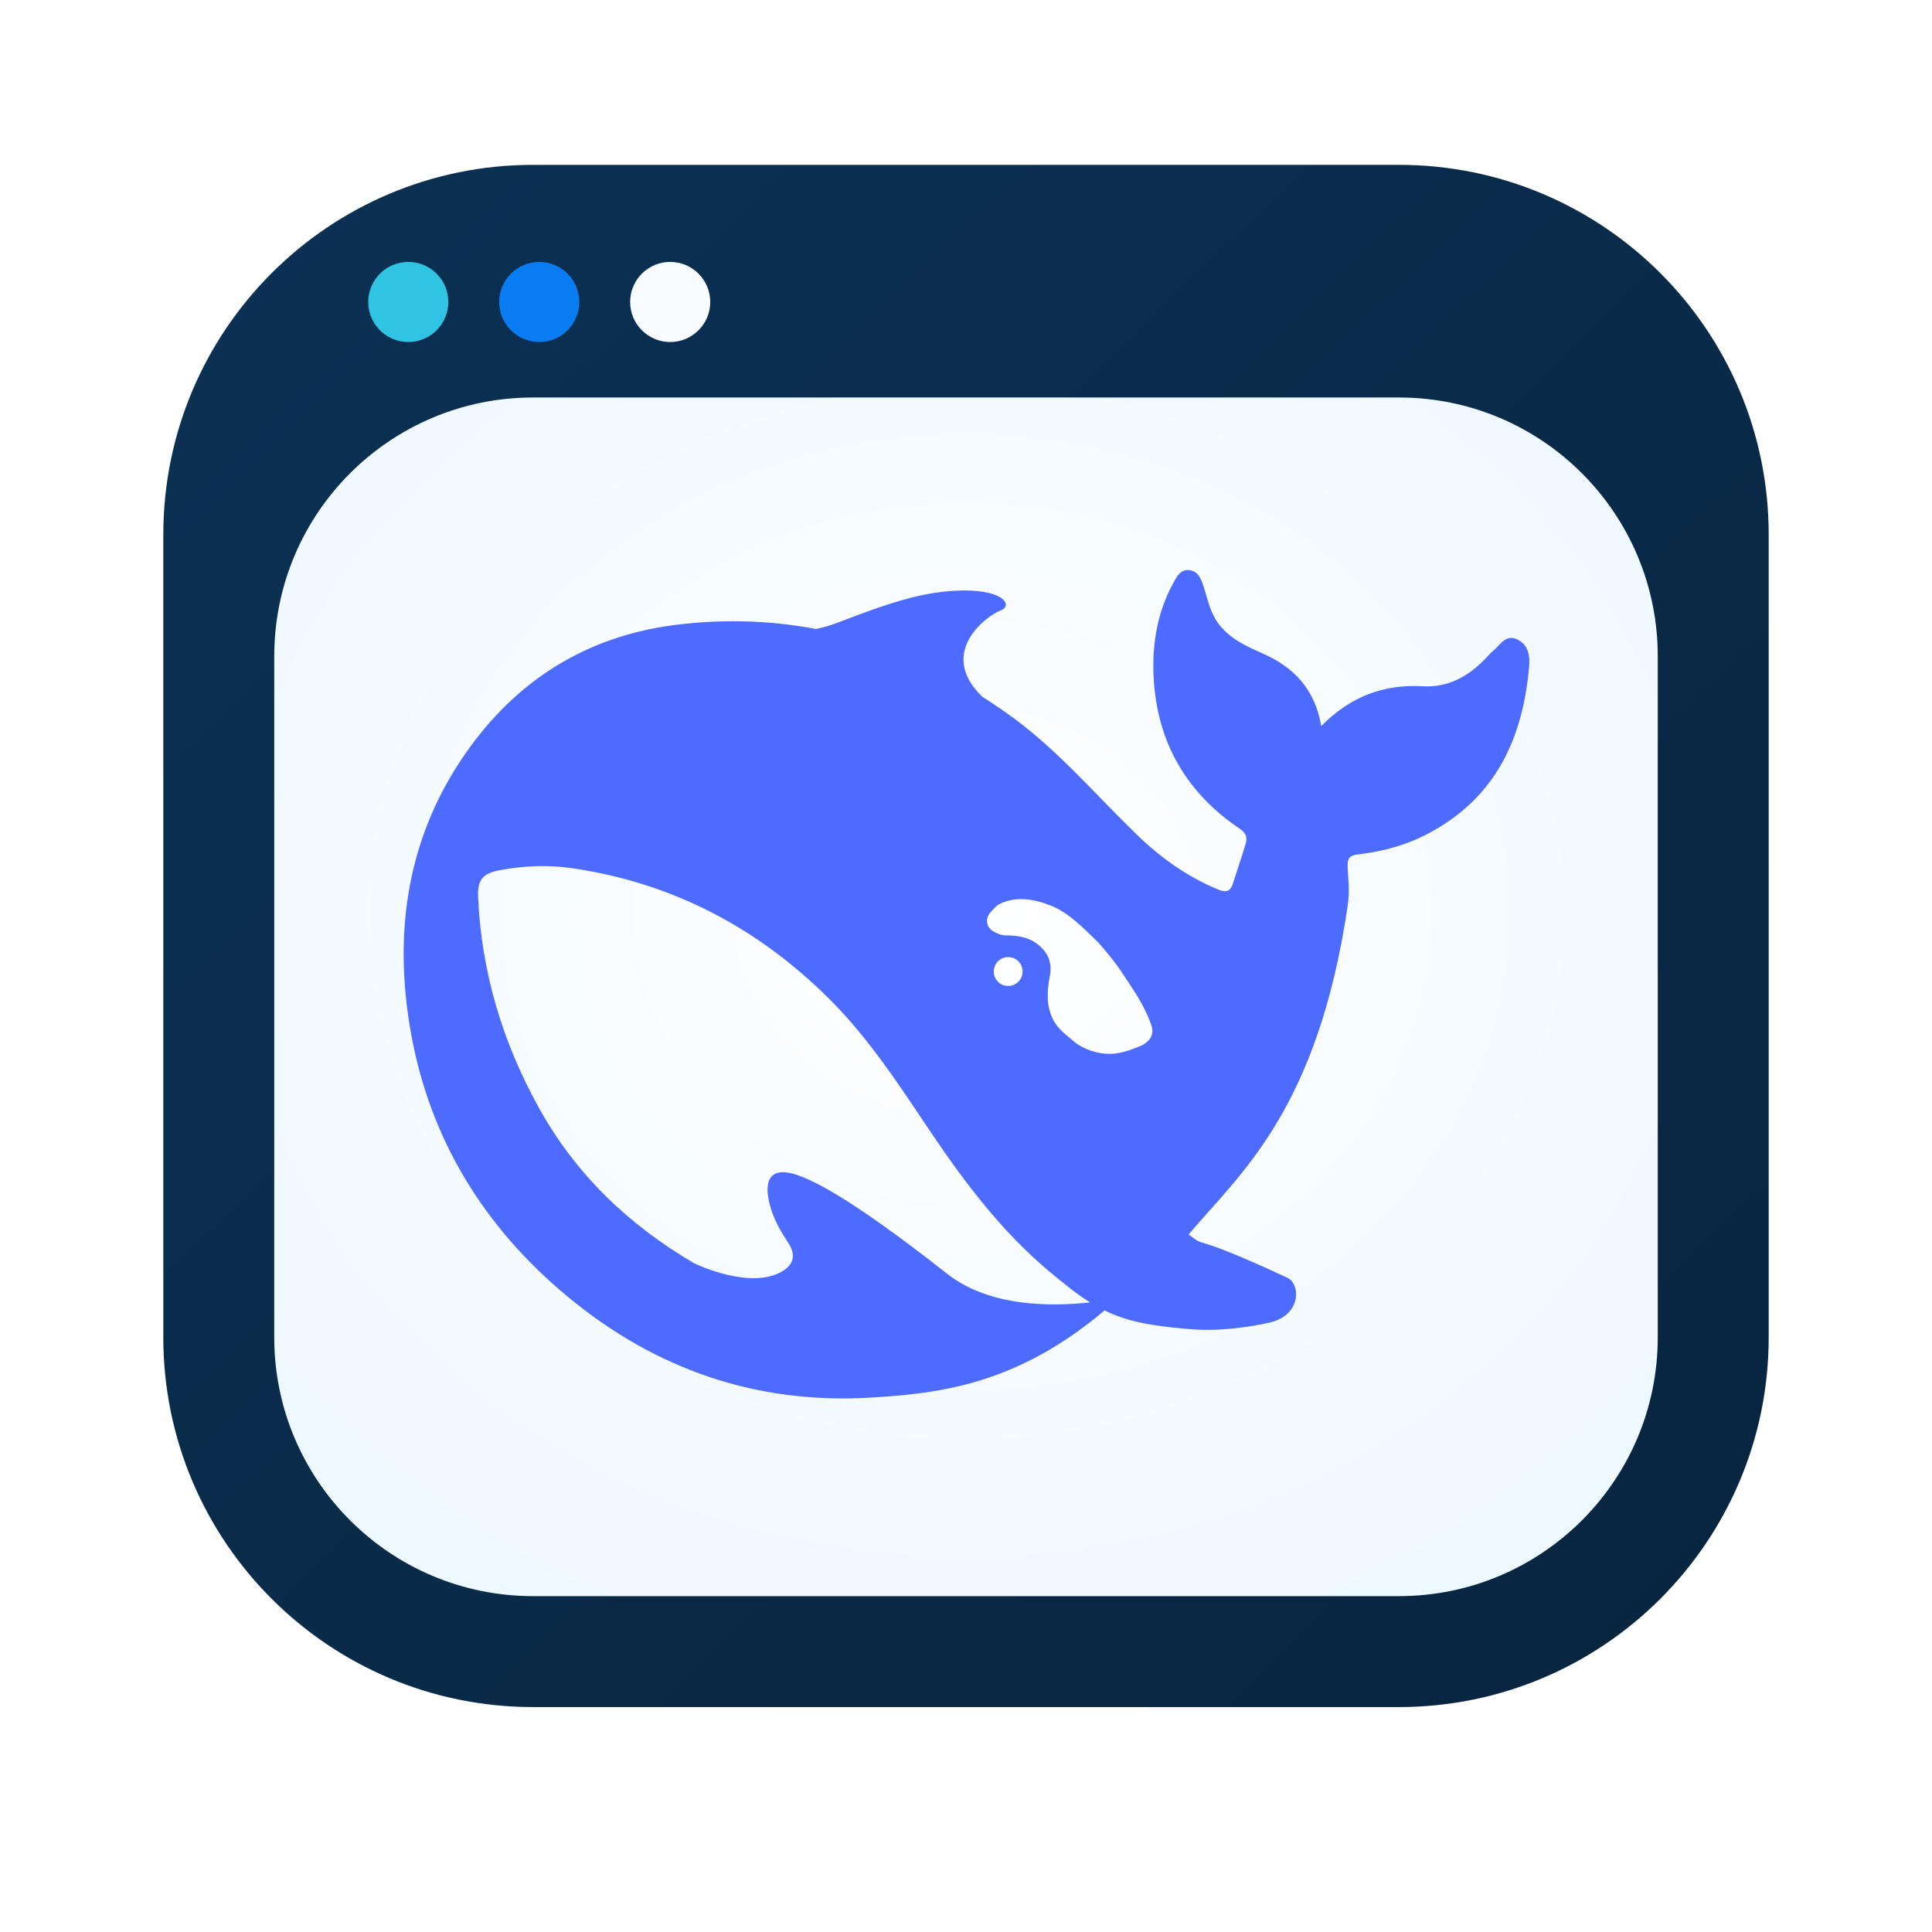
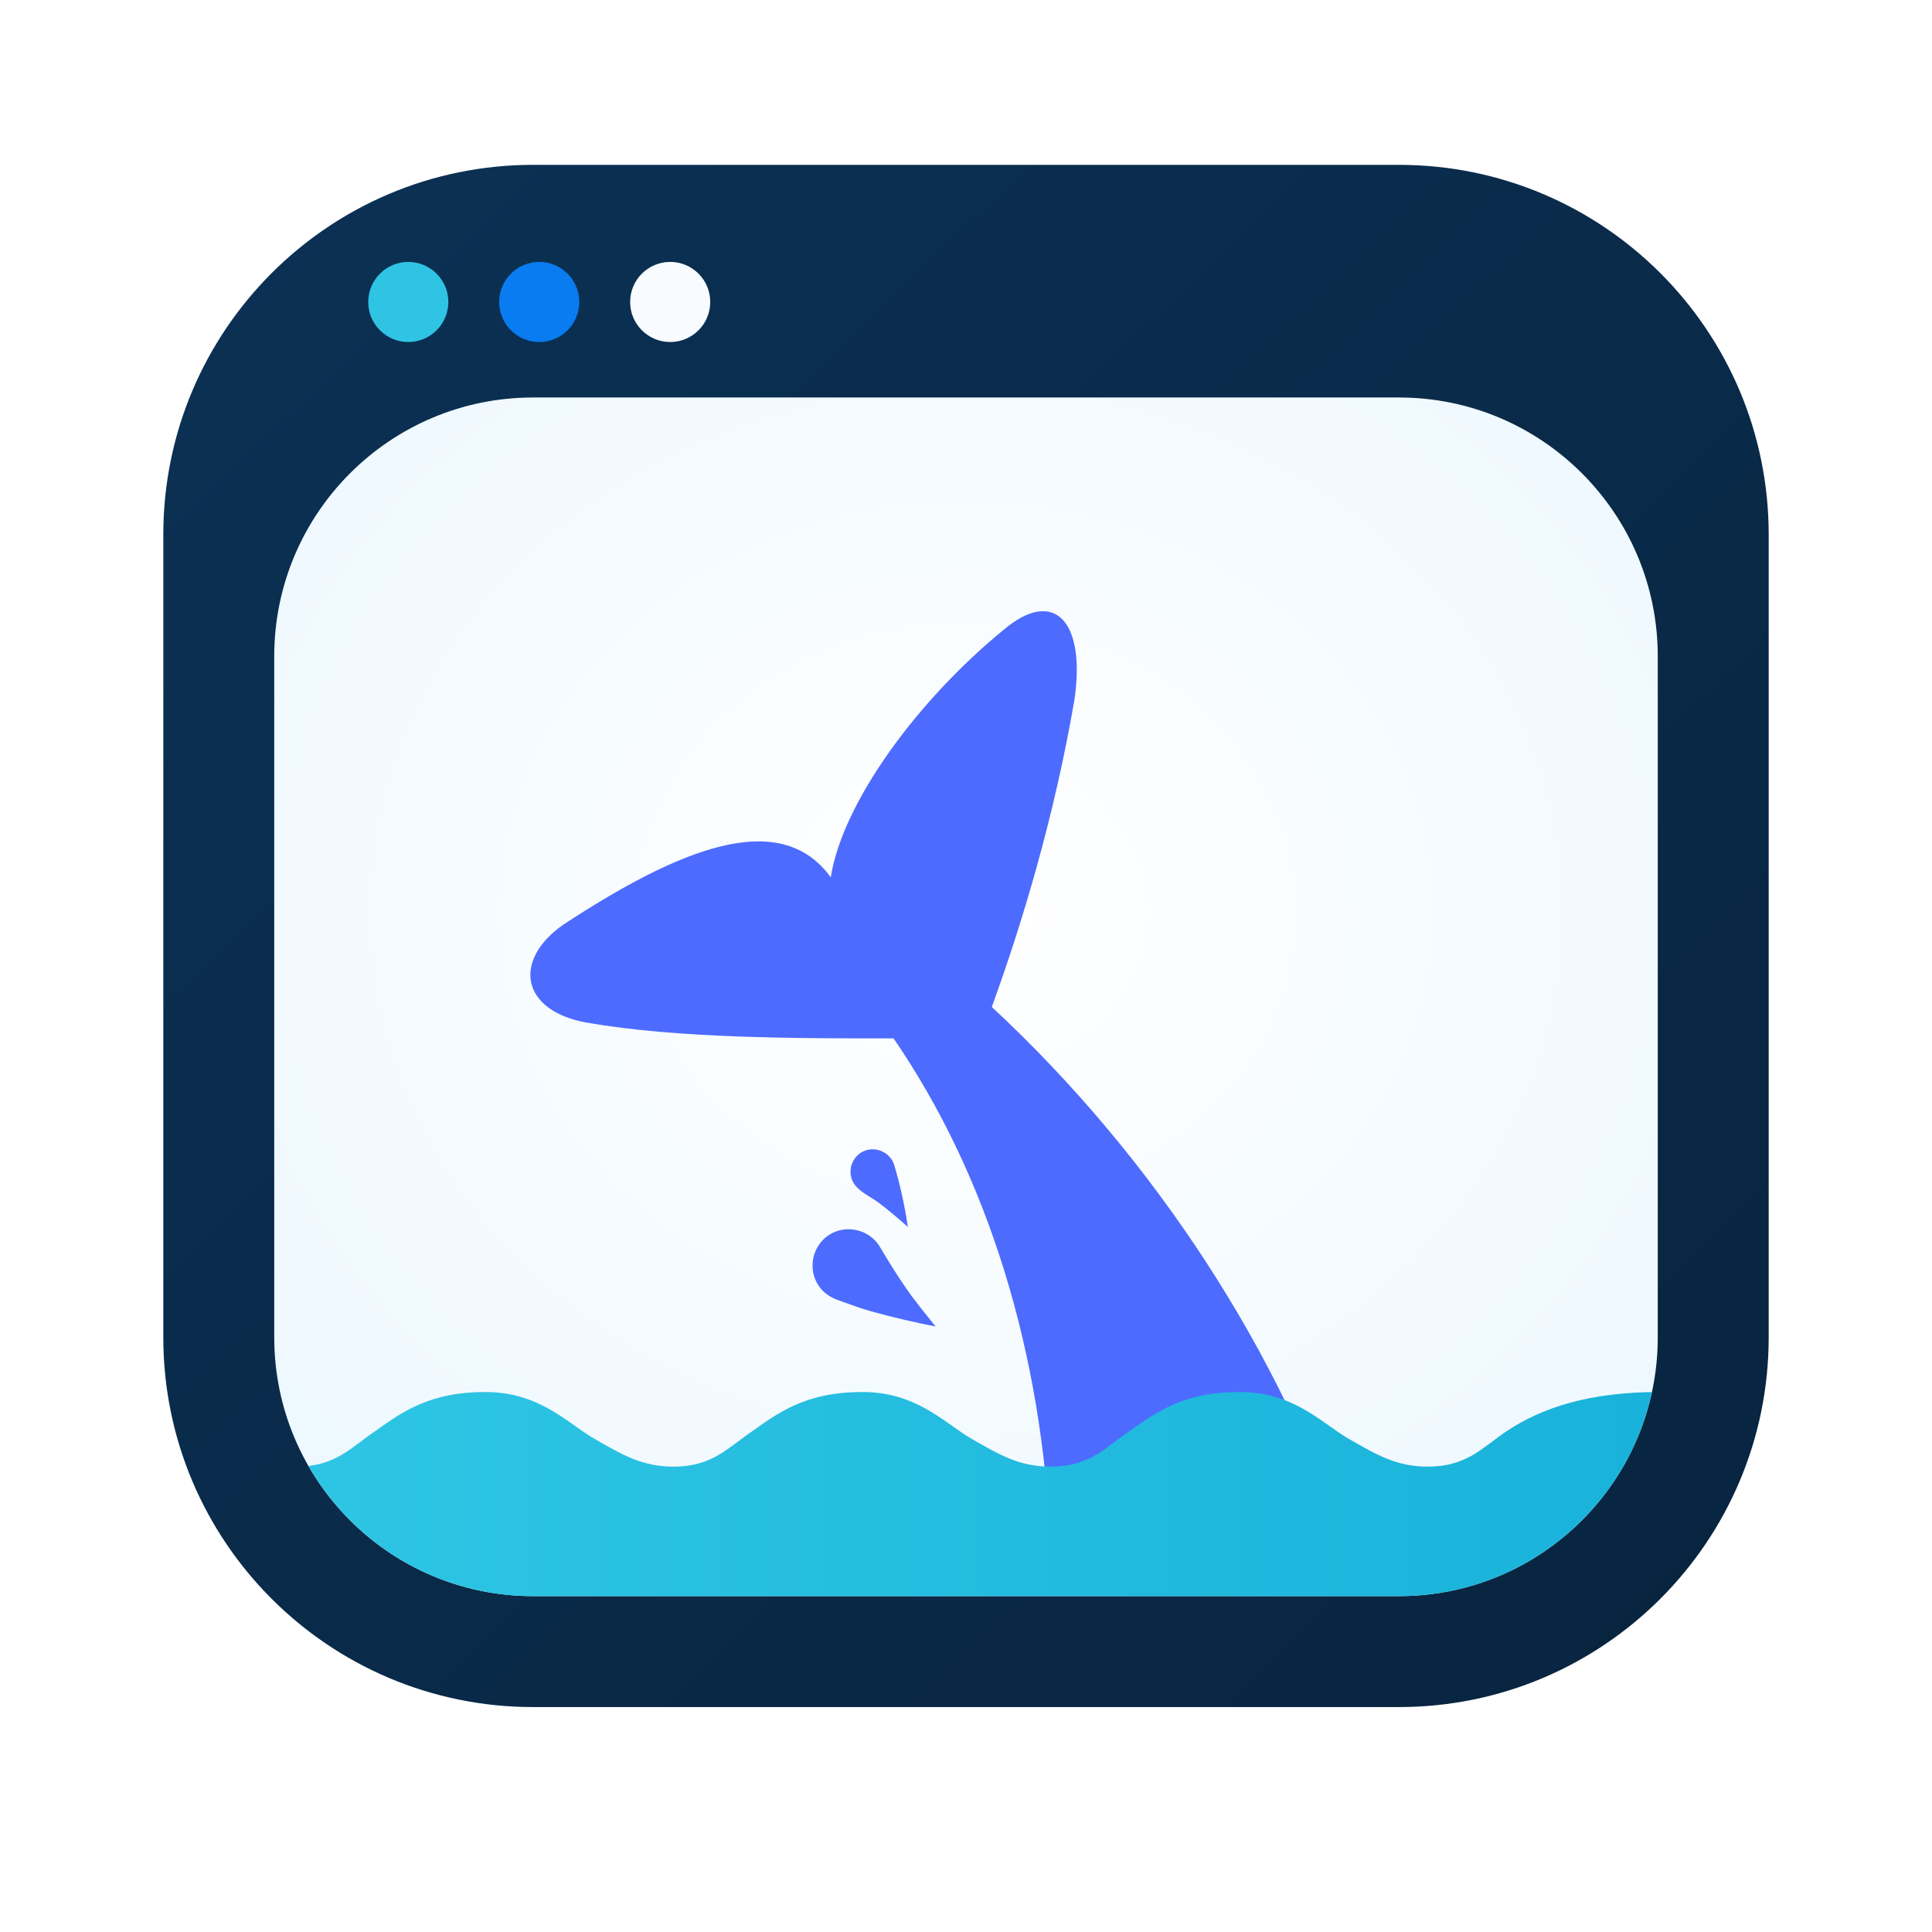
<svg xmlns="http://www.w3.org/2000/svg" viewBox="0 0 1254 1254" role="img" aria-labelledby="title desc">
  <defs>
    <linearGradient id="frame" x1="0" y1="0" x2="1" y2="1">
      <stop offset="0" stop-color="#0b3154" />
      <stop offset="1" stop-color="#08243f" />
    </linearGradient>
    <radialGradient id="panel" cx="50%" cy="43%" r="68%">
      <stop offset="0" stop-color="#ffffff" />
      <stop offset="1" stop-color="#edf8ff" />
    </radialGradient>
-     <linearGradient id="whale" x1="0" y1="0" x2="1" y2="1">
-       <stop offset="0" stop-color="#087df0" />
-       <stop offset="1" stop-color="#0067d9" />
-     </linearGradient>
-     <linearGradient id="spout" x1="0" y1="0" x2="0" y2="1">
+     <linearGradient id="water" x1="0" y1="0" x2="1" y2="0">
      <stop offset="0" stop-color="#31c8e6" />
      <stop offset="1" stop-color="#19b2da" />
    </linearGradient>
+     <clipPath id="panel-clip">
+       <rect x="178" y="258" width="898" height="778" rx="168" />
+     </clipPath>
  </defs>
  <rect x="106" y="107" width="1042" height="1001" rx="240" fill="url(#frame)" />
  <rect x="178" y="258" width="898" height="778" rx="168" fill="url(#panel)" />
  <circle cx="265" cy="196" r="26" fill="#2fc4e4" />
  <circle cx="350" cy="196" r="26" fill="#087cf0" />
  <circle cx="435" cy="196" r="26" fill="#f8fbff" />
-   <g transform="translate(262 370) scale(1.181818) translate(-318 -405)">
-     <path transform="translate(318 405) scale(11)" fill="#4D6BFE" d="M55.613 3.471C55.017 3.179 54.761 3.735 54.413 4.018C54.294 4.109 54.193 4.227 54.092 4.337C53.222 5.266 52.206 5.876 50.878 5.803C48.936 5.694 47.278 6.305 45.813 7.79C45.501 5.958 44.466 4.865 42.891 4.164C42.067 3.799 41.233 3.435 40.656 2.642C40.253 2.077 40.143 1.448 39.942 0.829C39.813 0.455 39.685 0.073 39.255 0.009C38.788-0.064 38.605 0.328 38.421 0.656C37.689 1.995 37.405 3.471 37.432 4.965C37.496 8.327 38.916 11.006 41.737 12.91C42.057 13.129 42.14 13.347 42.039 13.666C41.847 14.322 41.618 14.96 41.416 15.616C41.288 16.035 41.096 16.127 40.647 15.944C39.099 15.297 37.762 14.341 36.58 13.184C34.575 11.243 32.761 9.102 30.499 7.425C29.968 7.033 29.436 6.669 28.887 6.323C26.579 4.082 29.189 2.241 29.794 2.022C30.425 1.795 30.013 1.011 27.971 1.02C25.928 1.029 24.06 1.713 21.679 2.624C21.331 2.76 20.964 2.861 20.589 2.943C18.427 2.533 16.183 2.441 13.838 2.706C9.424 3.198 5.898 5.284 3.306 8.847C0.191 13.129-0.541 17.994 0.356 23.069C1.3 28.417 4.029 32.845 8.224 36.308C12.575 39.897 17.584 41.656 23.3 41.319C26.771 41.118 30.636 40.654 34.996 36.964C36.095 37.51 37.249 37.729 39.163 37.893C40.638 38.029 42.057 37.82 43.157 37.592C44.878 37.228 44.759 35.633 44.137 35.342C39.09 32.991 40.198 33.948 39.191 33.173C41.755 30.139 45.62 26.987 47.132 16.773C47.251 15.962 47.15 15.452 47.132 14.796C47.122 14.395 47.214 14.241 47.672 14.195C48.936 14.049 50.163 13.703 51.29 13.083C54.56 11.298 55.878 8.364 56.19 4.847C56.236 4.309 56.181 3.753 55.613 3.471ZM27.119 35.123C22.228 31.278 19.856 30.012 18.876 30.066C17.96 30.121 18.125 31.169 18.326 31.852C18.537 32.526 18.812 32.991 19.196 33.583C19.462 33.975 19.645 34.558 18.931 34.996C17.355 35.971 14.617 34.667 14.489 34.604C11.301 32.727 8.636 30.248 6.758 26.859C4.945 23.597 3.892 20.099 3.718 16.363C3.672 15.461 3.938 15.142 4.835 14.979C6.017 14.76 7.235 14.714 8.416 14.887C13.408 15.616 17.658 17.848 21.221 21.384C23.254 23.397 24.793 25.802 26.377 28.153C28.062 30.649 29.876 33.028 32.184 34.977C32.999 35.661 33.649 36.18 34.272 36.563C32.395 36.772 29.262 36.818 27.119 35.123ZM29.464 20.044C29.464 19.643 29.784 19.325 30.187 19.325C30.279 19.325 30.361 19.343 30.435 19.37C30.535 19.407 30.627 19.461 30.7 19.543C30.828 19.671 30.902 19.853 30.902 20.044C30.902 20.445 30.581 20.764 30.178 20.764C29.775 20.764 29.464 20.445 29.464 20.044ZM36.745 23.78C36.278 23.971 35.811 24.135 35.362 24.153C34.666 24.19 33.906 23.907 33.494 23.561C32.853 23.023 32.395 22.723 32.202 21.784C32.12 21.384 32.166 20.764 32.239 20.409C32.404 19.643 32.221 19.151 31.68 18.705C31.241 18.34 30.682 18.24 30.068 18.24C29.839 18.24 29.629 18.14 29.473 18.058C29.216 17.93 29.006 17.612 29.207 17.22C29.271 17.092 29.583 16.782 29.656 16.728C30.49 16.254 31.451 16.409 32.34 16.764C33.164 17.101 33.787 17.721 34.684 18.596C35.6 19.652 35.765 19.944 36.287 20.737C36.7 21.356 37.075 21.994 37.331 22.723C37.487 23.178 37.286 23.552 36.745 23.78Z" />
+   <g clip-path="url(#panel-clip)">
+     <g transform="translate(70 215) scale(2.55)">
+       <path fill="#4D6BFE" d="M240 310 C238 260 224 215 200 180 C175 180 145 180 122 176 C105 173 103 160 116 151 C145 132 171 121 184 139 C187 120 206 94 228 76 C241 65 249 74 246 94 C241 123 233 150 225 172 C267 211 299 261 315 310 C288 322 263 322 240 310 Z" />
+       <path transform="translate(-18 -35)" fill="#4D6BFE" d="M203.94 281.643c2.768.977 5.542 2.036 8.375 2.831 5.427 1.522 10.855 2.758 16.389 3.858-2.619-3.255-5.274-6.478-7.648-9.926-2.307-3.347-4.417-6.759-6.483-10.253-2.594-4.493-8.586-5.947-12.948-3.169-4.36 2.761-5.585 8.765-2.67 13.018 1.222 1.784 2.957 2.929 4.985 3.641zM214.255 256.858c2.573 1.941 4.971 4.002 7.375 6.134-.796-5.356-1.909-10.522-3.452-15.717-.962-3.202-4.604-4.911-7.685-3.613-2.858 1.206-4.226 4.61-3.018 7.466 1.142 2.717 4.581 4.055 6.78 5.73z" />
+       <path fill="url(#water)" d="M0 270 C14 270 21 278 28 282 C35 286 41 289 48 289 C58 289 62 284 68 280 C75 275 82 270 96 270 C110 270 117 278 124 282 C131 286 136 289 144 289 C154 289 158 284 164 280 C171 275 178 270 192 270 C206 270 213 278 220 282 C227 286 232 289 240 289 C250 289 254 284 260 280 C267 275 274 270 288 270 C302 270 309 278 316 282 C323 286 328 289 336 289 C346 289 350 284 356 280 C365 274 377 270 395 270 L395 395 L0 395 Z" />
+     </g>
  </g>
</svg>
